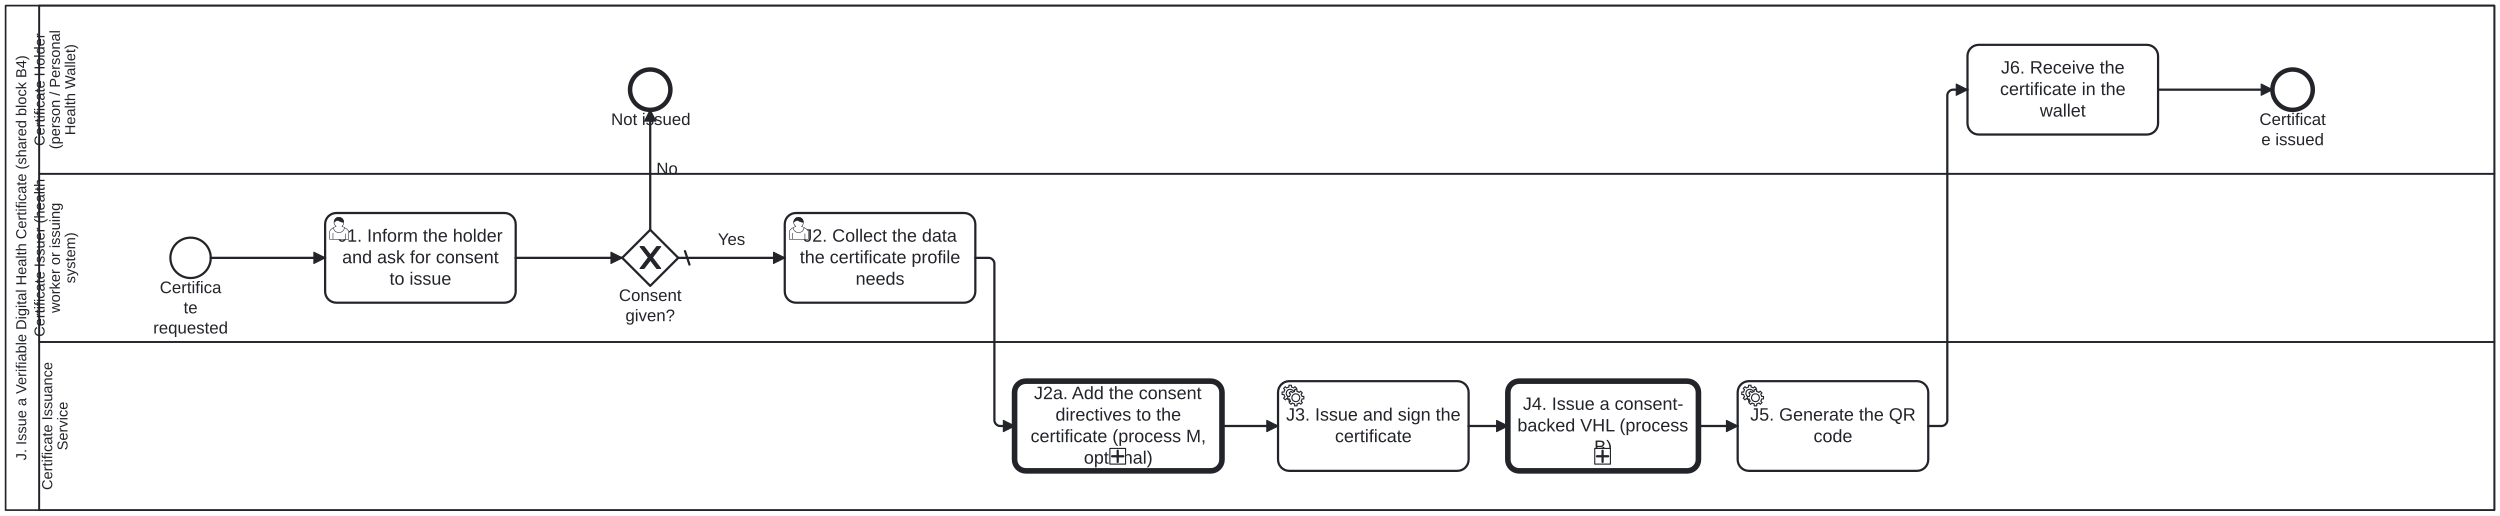
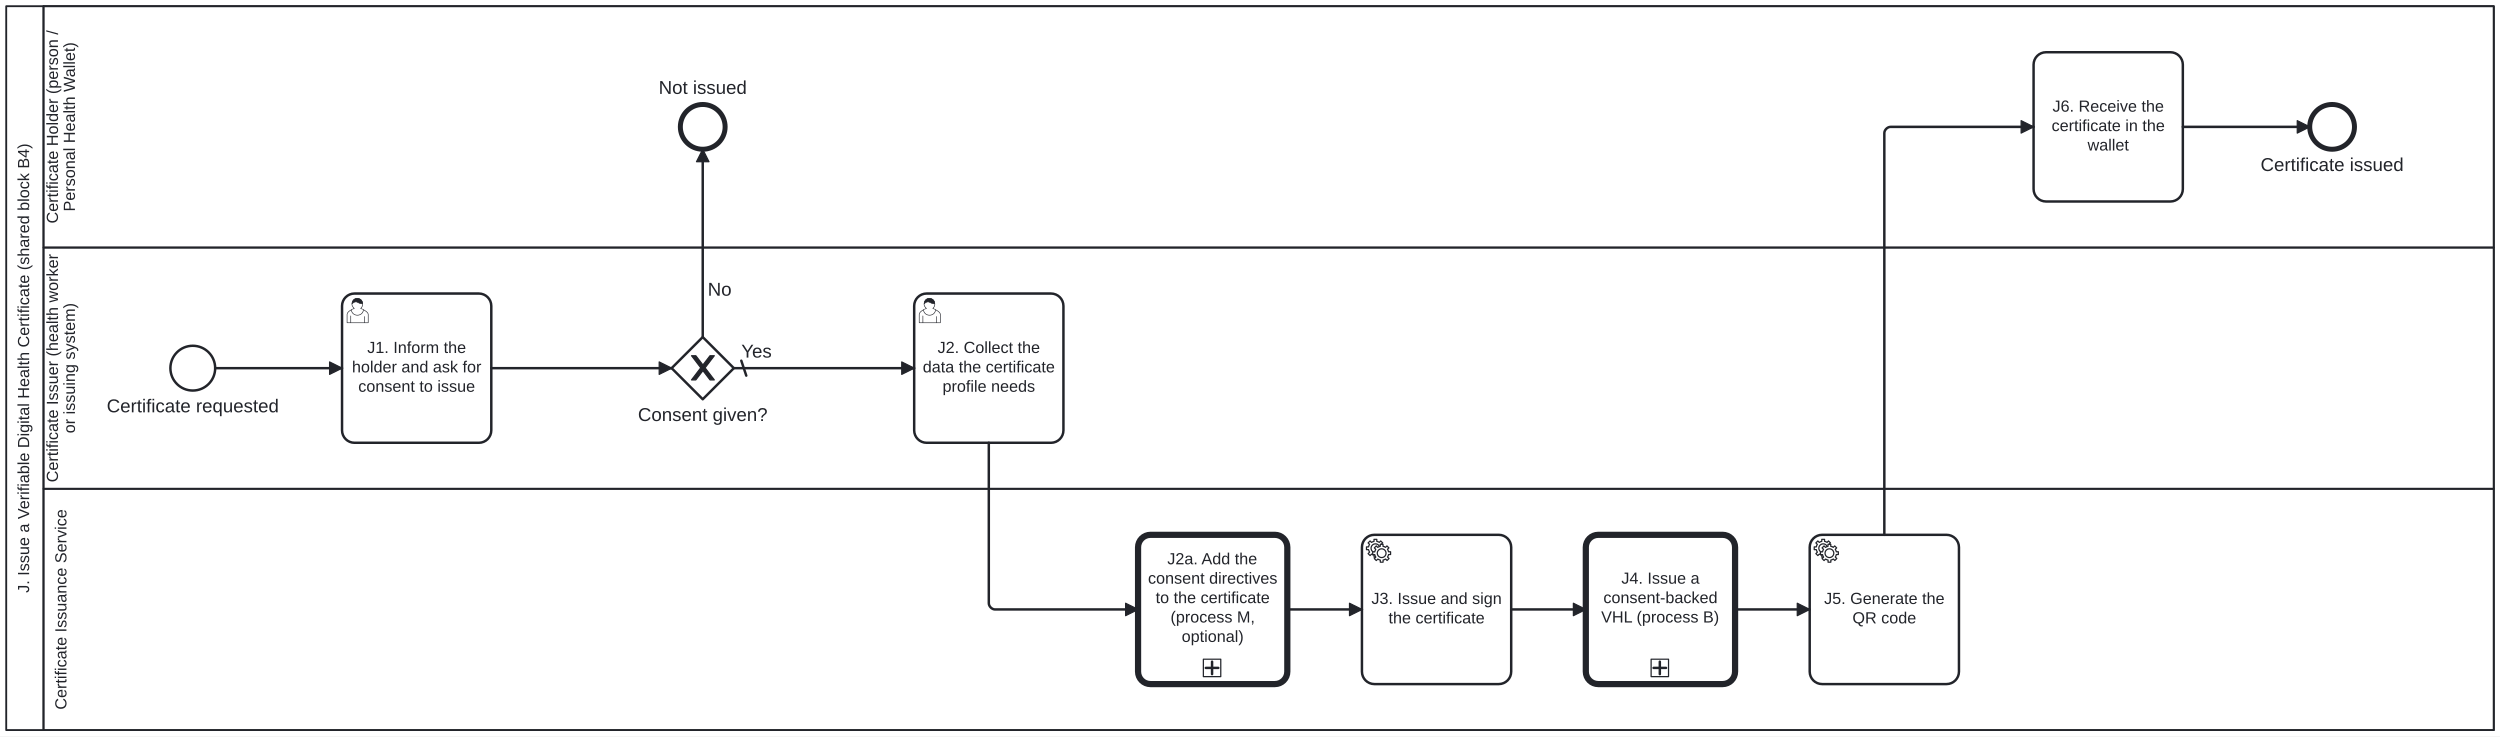
- <svg xmlns="http://www.w3.org/2000/svg" width="100%" style="max-width:100%;height:auto" viewBox="115 55 2230 460" version="1.1">
-   <rect x="115" y="55" width="2230" height="460" fill="#ffffff" />
+ <svg xmlns="http://www.w3.org/2000/svg" width="100%" style="max-width:100%;height:auto" viewBox="115 55 2010 592" version="1.1">
+   <rect x="115" y="55" width="2010" height="592" fill="#ffffff" />
  <g class="djs-group">
    <g class="djs-element djs-shape" data-element-id="PHW.J.Participant" style="display: block;" transform="matrix(1 0 0 1 120 60)">
      <g class="djs-visual">
-         <rect x="0" y="0" width="2220" height="450" rx="0" ry="0" style="stroke-linecap: round; stroke-linejoin: round; stroke: rgb(34, 36, 42); stroke-width: 1.5px; fill: white; fill-opacity: 0.95;" />
-         <path style="fill: none; stroke-linecap: round; stroke-linejoin: round; stroke: rgb(34, 36, 42); stroke-width: 1.5px;" d="M30,0L30,450" />
-         <text lineHeight="1.05" class="djs-label" transform="matrix(-1.83697e-16 -1 1 -1.83697e-16 0 450)" style="font-family: Arial, sans-serif; font-size: 13px; font-weight: normal; fill: rgb(34, 36, 42);">
-           <tspan x="44.362" y="18.413">J. Issue a Verifiable Digital Health Certificate (shared block B4)</tspan>
+         <rect x="0" y="0" width="2000" height="582" rx="0" ry="0" style="stroke-linecap: round; stroke-linejoin: round; stroke: rgb(34, 36, 42); stroke-width: 1.5px; fill: white; fill-opacity: 0.95;" />
+         <path style="fill: none; stroke-linecap: round; stroke-linejoin: round; stroke: rgb(34, 36, 42); stroke-width: 1.5px;" d="M30,0L30,582" />
+         <text lineHeight="1.05" class="djs-label" transform="matrix(-1.83697e-16 -1 1 -1.83697e-16 0 582)" style="font-family: Arial, sans-serif; font-size: 13px; font-weight: normal; fill: rgb(34, 36, 42);">
+           <tspan x="110.362" y="18.413">J. Issue a Verifiable Digital Health Certificate (shared block B4)</tspan>
        </text>
      </g>
-       <rect class="djs-hit djs-hit-all" x="0" y="0" width="2220" height="450" style="fill: none; stroke-opacity: 0; stroke: white; stroke-width: 15px;" />
+       <rect class="djs-hit djs-hit-all" x="0" y="0" width="2000" height="582" style="fill: none; stroke-opacity: 0; stroke: white; stroke-width: 15px;" />
    </g>
    <g class="djs-children">
      <g class="djs-group">
-         <g class="djs-element djs-shape" data-element-id="PHW.Lane.IssuanceService" style="display: block;" transform="matrix(1 0 0 1 150 360)">
-           <g class="djs-visual">
-             <rect x="0" y="0" width="2190" height="150" rx="0" ry="0" style="stroke-linecap: round; stroke-linejoin: round; stroke: rgb(34, 36, 42); stroke-width: 1.5px; fill: white; fill-opacity: 0.25;" />
-             <text lineHeight="1.05" class="djs-label" transform="matrix(-1.83697e-16 -1 1 -1.83697e-16 0 150)" style="font-family: Arial, sans-serif; font-size: 13px; font-weight: normal; fill: rgb(34, 36, 42);">
-               <tspan x="17.919" y="11.588">Certificate Issuance </tspan>
-               <tspan x="53.326" y="25.238">Service</tspan>
-             </text>
-           </g>
-           <rect class="djs-hit djs-hit-all" x="0" y="0" width="2190" height="150" style="fill: none; stroke-opacity: 0; stroke: white; stroke-width: 15px;" />
-         </g>
-       </g>
-       <g class="djs-group">
-         <g class="djs-element djs-shape" data-element-id="PHW.Lane.Issuer" style="display: block;" transform="matrix(1 0 0 1 150 210)">
-           <g class="djs-visual">
-             <rect x="0" y="0" width="2190" height="150" rx="0" ry="0" style="stroke-linecap: round; stroke-linejoin: round; stroke: rgb(34, 36, 42); stroke-width: 1.5px; fill: white; fill-opacity: 0.25;" />
-             <text lineHeight="1.05" class="djs-label" transform="matrix(-1.83697e-16 -1 1 -1.83697e-16 0 150)" style="font-family: Arial, sans-serif; font-size: 13px; font-weight: normal; fill: rgb(34, 36, 42);">
-               <tspan x="4.554" y="4.762">Certificate Issuer (health</tspan>
-               <tspan x="25.872" y="18.413">worker or issuing </tspan>
-               <tspan x="52.25" y="32.062">system)</tspan>
-             </text>
-           </g>
-           <rect class="djs-hit djs-hit-all" x="0" y="0" width="2190" height="150" style="fill: none; stroke-opacity: 0; stroke: white; stroke-width: 15px;" />
+         <g class="djs-element djs-shape" data-element-id="PHW.Lane.IssuanceService" style="display: block;" transform="matrix(1 0 0 1 150 448)">
+           <g class="djs-visual">
+             <rect x="0" y="0" width="1970" height="194" rx="0" ry="0" style="stroke-linecap: round; stroke-linejoin: round; stroke: rgb(34, 36, 42); stroke-width: 1.5px; fill: white; fill-opacity: 0.25;" />
+             <text lineHeight="1.05" class="djs-label" transform="matrix(-1.83697e-16 -1 1 -1.83697e-16 0 194)" style="font-family: Arial, sans-serif; font-size: 13px; font-weight: normal; fill: rgb(34, 36, 42);">
+               <tspan x="16.439" y="18.413">Certificate Issuance Service</tspan>
+             </text>
+           </g>
+           <rect class="djs-hit djs-hit-all" x="0" y="0" width="1970" height="194" style="fill: none; stroke-opacity: 0; stroke: white; stroke-width: 15px;" />
+         </g>
+       </g>
+       <g class="djs-group">
+         <g class="djs-element djs-shape" data-element-id="PHW.Lane.Issuer" style="display: block;" transform="matrix(1 0 0 1 150 254)">
+           <g class="djs-visual">
+             <rect x="0" y="0" width="1970" height="194" rx="0" ry="0" style="stroke-linecap: round; stroke-linejoin: round; stroke: rgb(34, 36, 42); stroke-width: 1.5px; fill: white; fill-opacity: 0.25;" />
+             <text lineHeight="1.05" class="djs-label" transform="matrix(-1.83697e-16 -1 1 -1.83697e-16 0 194)" style="font-family: Arial, sans-serif; font-size: 13px; font-weight: normal; fill: rgb(34, 36, 42);">
+               <tspan x="5.245" y="11.588">Certificate Issuer (health worker</tspan>
+               <tspan x="44.625" y="25.238">or issuing system)</tspan>
+             </text>
+           </g>
+           <rect class="djs-hit djs-hit-all" x="0" y="0" width="1970" height="194" style="fill: none; stroke-opacity: 0; stroke: white; stroke-width: 15px;" />
        </g>
      </g>
      <g class="djs-group">
        <g class="djs-element djs-shape" data-element-id="PHW.Lane.Holder" style="display: block;" transform="matrix(1 0 0 1 150 60)">
          <g class="djs-visual">
-             <rect x="0" y="0" width="2190" height="150" rx="0" ry="0" style="stroke-linecap: round; stroke-linejoin: round; stroke: rgb(34, 36, 42); stroke-width: 1.5px; fill: white; fill-opacity: 0.25;" />
-             <text lineHeight="1.05" class="djs-label" transform="matrix(-1.83697e-16 -1 1 -1.83697e-16 0 150)" style="font-family: Arial, sans-serif; font-size: 13px; font-weight: normal; fill: rgb(34, 36, 42);">
-               <tspan x="24.787" y="4.762">Certificate Holder </tspan>
-               <tspan x="21.889" y="18.413">(person / Personal </tspan>
-               <tspan x="34.423" y="32.062">Health Wallet)</tspan>
-             </text>
-           </g>
-           <rect class="djs-hit djs-hit-all" x="0" y="0" width="2190" height="150" style="fill: none; stroke-opacity: 0; stroke: white; stroke-width: 15px;" />
-         </g>
-       </g>
-       <g class="djs-group">
-         <g class="djs-element djs-shape" data-element-id="PHW.J.Start" style="display: block;" transform="matrix(1 0 0 1 267 267)">
+             <rect x="0" y="0" width="1970" height="194" rx="0" ry="0" style="stroke-linecap: round; stroke-linejoin: round; stroke: rgb(34, 36, 42); stroke-width: 1.5px; fill: white; fill-opacity: 0.25;" />
+             <text lineHeight="1.05" class="djs-label" transform="matrix(-1.83697e-16 -1 1 -1.83697e-16 0 194)" style="font-family: Arial, sans-serif; font-size: 13px; font-weight: normal; fill: rgb(34, 36, 42);">
+               <tspan x="19.33" y="11.588">Certificate Holder (person /</tspan>
+               <tspan x="28.963" y="25.238">Personal Health Wallet)</tspan>
+             </text>
+           </g>
+           <rect class="djs-hit djs-hit-all" x="0" y="0" width="1970" height="194" style="fill: none; stroke-opacity: 0; stroke: white; stroke-width: 15px;" />
+         </g>
+       </g>
+       <g class="djs-group">
+         <g class="djs-element djs-shape" data-element-id="PHW.J.Start" style="display: block;" transform="matrix(1 0 0 1 252 333)">
          <g class="djs-visual">
            <circle cx="18" cy="18" r="18" style="stroke-linecap: round; stroke-linejoin: round; stroke: rgb(34, 36, 42); stroke-width: 2px; fill: white; fill-opacity: 0.95;" />
          </g>
          <rect class="djs-hit djs-hit-all" x="0" y="0" width="36" height="36" style="fill: none; stroke-opacity: 0; stroke: white; stroke-width: 15px;" />
        </g>
      </g>
      <g class="djs-group">
-         <g class="djs-element djs-shape" data-element-id="PHW.J.Start_label" style="display: block;" transform="matrix(1 0 0 1 251 303)">
-           <g class="djs-visual">
-             <text lineHeight="1.2" class="djs-label" style="font-family: Arial, sans-serif; font-size: 15px; font-weight: normal; fill: rgb(34, 36, 42);">
-               <tspan x="6.494" y="13.5">Certifica</tspan>
-               <tspan x="27.745" y="31.5">te </tspan>
-               <tspan x="0.642" y="49.5">requested</tspan>
-             </text>
-           </g>
-           <rect class="djs-hit djs-hit-all" x="0" y="0" width="68" height="36" style="fill: none; stroke-opacity: 0; stroke: white; stroke-width: 15px;" />
-         </g>
-       </g>
-       <g class="djs-group">
-         <g class="djs-element djs-shape" data-element-id="PHW.J.1" style="display: block;" transform="matrix(1 0 0 1 405 245)">
-           <g class="djs-visual">
-             <rect x="0" y="0" width="170" height="80" rx="10" ry="10" style="stroke-linecap: round; stroke-linejoin: round; stroke: rgb(34, 36, 42); stroke-width: 2px; fill: white; fill-opacity: 0.95;" />
-             <text lineHeight="1.2" class="djs-label" style="font-family: Arial, sans-serif; font-size: 16px; font-weight: normal; fill: rgb(34, 36, 42);">
-               <tspan x="11.629" y="25.6">J1. Inform the holder </tspan>
-               <tspan x="15.18" y="44.8">and ask for consent </tspan>
-               <tspan x="57.43" y="64">to issue</tspan>
+         <g class="djs-element djs-shape" data-element-id="PHW.J.Start_label" style="display: block;" transform="matrix(1 0 0 1 180.7969 373)">
+           <g class="djs-visual">
+             <text lineHeight="1.2" class="djs-label" style="font-family: Arial, sans-serif; font-size: 15px; font-weight: normal; fill: rgb(34, 36, 42);">
+               <tspan x="20" y="13.5">Certificate requested</tspan>
+             </text>
+           </g>
+           <rect class="djs-hit djs-hit-all" x="0" y="0" width="178.406" height="18" style="fill: none; stroke-opacity: 0; stroke: white; stroke-width: 15px;" />
+         </g>
+       </g>
+       <g class="djs-group">
+         <g class="djs-element djs-shape" data-element-id="PHW.J.1" style="display: block;" transform="matrix(1 0 0 1 390 291)">
+           <g class="djs-visual">
+             <rect x="0" y="0" width="120" height="120" rx="10" ry="10" style="stroke-linecap: round; stroke-linejoin: round; stroke: rgb(34, 36, 42); stroke-width: 2px; fill: white; fill-opacity: 0.95;" />
+             <text lineHeight="1.2" class="djs-label" transform="translate(0 36.1)" style="font-family: Arial, sans-serif; font-size: 13px; font-weight: normal; fill: rgb(34, 36, 42);">
+               <tspan x="20.26" y="11.7">J1. Inform the</tspan>
+               <tspan x="7.968" y="27.3">holder and ask for</tspan>
+               <tspan x="13.027" y="42.9">consent to issue</tspan>
            </text>
            <path d="m 15,12 c 0.909,-0.845 1.594,-2.049 1.594,-3.385 0,-2.554 -1.805,-4.622 -4.357,-4.622 -2.552,0 -4.288,2.068 -4.288,4.622 0,1.348 0.974,2.562 1.896,3.405 -0.529,0.187 -5.669,2.097 -5.794,4.756 v 6.718 h 17 v -6.718 c 0,-2.298 -5.528,-4.595 -6.051,-4.776 zm -8,6 l 0,5.5 m 11,0 l 0,-5" style="fill: white; stroke-linecap: round; stroke-linejoin: round; stroke: rgb(34, 36, 42); stroke-width: 0.5px;" />
            <path d="m 15,12 m 2.162,1.009 c 0,2.447 -2.158,4.431 -4.821,4.431 -2.665,0 -4.822,-1.981 -4.822,-4.431 " style="fill: white; stroke-linecap: round; stroke-linejoin: round; stroke: rgb(34, 36, 42); stroke-width: 0.5px;" />
            <path d="m 15,12 m -6.9,-3.80 c 0,0 2.251,-2.358 4.274,-1.177 2.024,1.181 4.221,1.537 4.124,0.965 -0.098,-0.57 -0.117,-3.791 -4.191,-4.136 -3.575,0.001 -4.208,3.367 -4.207,4.348 z" style="fill: rgb(34, 36, 42); stroke-linecap: round; stroke-linejoin: round; stroke: rgb(34, 36, 42); stroke-width: 0.5px;" />
          </g>
-           <rect class="djs-hit djs-hit-all" x="0" y="0" width="170" height="80" style="fill: none; stroke-opacity: 0; stroke: white; stroke-width: 15px;" />
-         </g>
-       </g>
-       <g class="djs-group">
-         <g class="djs-element djs-shape" data-element-id="PHW.J.Gateway1" style="display: block;" transform="matrix(1 0 0 1 670 260)">
+           <rect class="djs-hit djs-hit-all" x="0" y="0" width="120" height="120" style="fill: none; stroke-opacity: 0; stroke: white; stroke-width: 15px;" />
+         </g>
+       </g>
+       <g class="djs-group">
+         <g class="djs-element djs-shape" data-element-id="PHW.J.Gateway1" style="display: block;" transform="matrix(1 0 0 1 655 326)">
          <g class="djs-visual">
            <polygon points="25,0 50,25 25,50 0,25" style="stroke-linecap: round; stroke-linejoin: round; stroke: rgb(34, 36, 42); stroke-width: 2px; fill: white; fill-opacity: 0.95;" />
            <path d="m 16,15 7.429,9.714 -7.429,9.714 3.429,0 5.714,-7.464 5.714,7.464 3.429,0 -7.429,-9.714 7.429,-9.714 -3.429,0 -5.714,7.464 -5.714,-7.464 -3.429,0 z" style="fill: rgb(34, 36, 42); stroke-linecap: round; stroke-linejoin: round; stroke: rgb(34, 36, 42); stroke-width: 1px;" />
          </g>
          <rect class="djs-hit djs-hit-all" x="0" y="0" width="50" height="50" style="fill: none; stroke-opacity: 0; stroke: white; stroke-width: 15px;" />
        </g>
      </g>
      <g class="djs-group">
-         <g class="djs-element djs-shape" data-element-id="PHW.J.Gateway1_label" style="display: block;" transform="matrix(1 0 0 1 667 310)">
-           <g class="djs-visual">
-             <text lineHeight="1.2" class="djs-label" style="font-family: Arial, sans-serif; font-size: 15px; font-weight: normal; fill: rgb(34, 36, 42);">
-               <tspan x="0.065" y="13.5">Consent</tspan>
-               <tspan x="5.899" y="31.5">given?</tspan>
-             </text>
-           </g>
-           <rect class="djs-hit djs-hit-all" x="0" y="0" width="56" height="36" style="fill: none; stroke-opacity: 0; stroke: white; stroke-width: 15px;" />
-         </g>
-       </g>
-       <g class="djs-group">
-         <g class="djs-element djs-shape" data-element-id="PHW.J.EndNo" style="display: block;" transform="matrix(1 0 0 1 677 117)">
+         <g class="djs-element djs-shape" data-element-id="PHW.J.Gateway1_label" style="display: block;" transform="matrix(1 0 0 1 607.875 380)">
+           <g class="djs-visual">
+             <text lineHeight="1.2" class="djs-label" style="font-family: Arial, sans-serif; font-size: 15px; font-weight: normal; fill: rgb(34, 36, 42);">
+               <tspan x="20.006" y="13.5">Consent given?</tspan>
+             </text>
+           </g>
+           <rect class="djs-hit djs-hit-all" x="0" y="0" width="144.25" height="18" style="fill: none; stroke-opacity: 0; stroke: white; stroke-width: 15px;" />
+         </g>
+       </g>
+       <g class="djs-group">
+         <g class="djs-element djs-shape" data-element-id="PHW.J.EndNo" style="display: block;" transform="matrix(1 0 0 1 662 139)">
          <g class="djs-visual">
            <circle cx="18" cy="18" r="18" style="stroke-linecap: round; stroke-linejoin: round; stroke: rgb(34, 36, 42); stroke-width: 4px; fill: white; fill-opacity: 0.95;" />
          </g>
          <rect class="djs-hit djs-hit-all" x="0" y="0" width="36" height="36" style="fill: none; stroke-opacity: 0; stroke: white; stroke-width: 15px;" />
        </g>
      </g>
      <g class="djs-group">
-         <g class="djs-element djs-shape" data-element-id="PHW.J.EndNo_label" style="display: block;" transform="matrix(1 0 0 1 660 153)">
-           <g class="djs-visual">
-             <text lineHeight="1.2" class="djs-label" style="font-family: Arial, sans-serif; font-size: 15px; font-weight: normal; fill: rgb(34, 36, 42);">
-               <tspan x="0.065" y="13.5">Not issued</tspan>
-             </text>
-           </g>
-           <rect class="djs-hit djs-hit-all" x="0" y="0" width="71" height="18" style="fill: none; stroke-opacity: 0; stroke: white; stroke-width: 15px;" />
-         </g>
-       </g>
-       <g class="djs-group">
-         <g class="djs-element djs-shape" data-element-id="PHW.J.2" style="display: block;" transform="matrix(1 0 0 1 815 245)">
-           <g class="djs-visual">
-             <rect x="0" y="0" width="170" height="80" rx="10" ry="10" style="stroke-linecap: round; stroke-linejoin: round; stroke: rgb(34, 36, 42); stroke-width: 2px; fill: white; fill-opacity: 0.95;" />
-             <text lineHeight="1.2" class="djs-label" style="font-family: Arial, sans-serif; font-size: 16px; font-weight: normal; fill: rgb(34, 36, 42);">
-               <tspan x="16.516" y="25.6">J2. Collect the data </tspan>
-               <tspan x="13.41" y="44.8">the certificate profile</tspan>
-               <tspan x="63.203" y="64">needs</tspan>
+         <g class="djs-element djs-shape" data-element-id="PHW.J.EndNo_label" style="display: block;" transform="matrix(1 0 0 1 624.5625 117)">
+           <g class="djs-visual">
+             <text lineHeight="1.2" class="djs-label" style="font-family: Arial, sans-serif; font-size: 15px; font-weight: normal; fill: rgb(34, 36, 42);">
+               <tspan x="20.003" y="13.5">Not issued</tspan>
+             </text>
+           </g>
+           <rect class="djs-hit djs-hit-all" x="0" y="0" width="110.875" height="18" style="fill: none; stroke-opacity: 0; stroke: white; stroke-width: 15px;" />
+         </g>
+       </g>
+       <g class="djs-group">
+         <g class="djs-element djs-shape" data-element-id="PHW.J.2" style="display: block;" transform="matrix(1 0 0 1 850 291)">
+           <g class="djs-visual">
+             <rect x="0" y="0" width="120" height="120" rx="10" ry="10" style="stroke-linecap: round; stroke-linejoin: round; stroke: rgb(34, 36, 42); stroke-width: 2px; fill: white; fill-opacity: 0.95;" />
+             <text lineHeight="1.2" class="djs-label" transform="translate(0 36.1)" style="font-family: Arial, sans-serif; font-size: 13px; font-weight: normal; fill: rgb(34, 36, 42);">
+               <tspan x="18.813" y="11.7">J2. Collect the</tspan>
+               <tspan x="6.886" y="27.3">data the certificate</tspan>
+               <tspan x="22.781" y="42.9">profile needs</tspan>
            </text>
            <path d="m 15,12 c 0.909,-0.845 1.594,-2.049 1.594,-3.385 0,-2.554 -1.805,-4.622 -4.357,-4.622 -2.552,0 -4.288,2.068 -4.288,4.622 0,1.348 0.974,2.562 1.896,3.405 -0.529,0.187 -5.669,2.097 -5.794,4.756 v 6.718 h 17 v -6.718 c 0,-2.298 -5.528,-4.595 -6.051,-4.776 zm -8,6 l 0,5.5 m 11,0 l 0,-5" style="fill: white; stroke-linecap: round; stroke-linejoin: round; stroke: rgb(34, 36, 42); stroke-width: 0.5px;" />
            <path d="m 15,12 m 2.162,1.009 c 0,2.447 -2.158,4.431 -4.821,4.431 -2.665,0 -4.822,-1.981 -4.822,-4.431 " style="fill: white; stroke-linecap: round; stroke-linejoin: round; stroke: rgb(34, 36, 42); stroke-width: 0.5px;" />
            <path d="m 15,12 m -6.9,-3.80 c 0,0 2.251,-2.358 4.274,-1.177 2.024,1.181 4.221,1.537 4.124,0.965 -0.098,-0.57 -0.117,-3.791 -4.191,-4.136 -3.575,0.001 -4.208,3.367 -4.207,4.348 z" style="fill: rgb(34, 36, 42); stroke-linecap: round; stroke-linejoin: round; stroke: rgb(34, 36, 42); stroke-width: 0.5px;" />
          </g>
-           <rect class="djs-hit djs-hit-all" x="0" y="0" width="170" height="80" style="fill: none; stroke-opacity: 0; stroke: white; stroke-width: 15px;" />
-         </g>
-       </g>
-       <g class="djs-group">
-         <g class="djs-element djs-shape" data-element-id="PHW.J.3" style="display: block;" transform="matrix(1 0 0 1 1255 395)">
-           <g class="djs-visual">
-             <rect x="0" y="0" width="170" height="80" rx="10" ry="10" style="stroke-linecap: round; stroke-linejoin: round; stroke: rgb(34, 36, 42); stroke-width: 2px; fill: white; fill-opacity: 0.95;" />
-             <text lineHeight="1.2" class="djs-label" style="font-family: Arial, sans-serif; font-size: 16px; font-weight: normal; fill: rgb(34, 36, 42);">
-               <tspan x="7.172" y="35.2">J3. Issue and sign the </tspan>
-               <tspan x="50.766" y="54.4">certificate</tspan>
+           <rect class="djs-hit djs-hit-all" x="0" y="0" width="120" height="120" style="fill: none; stroke-opacity: 0; stroke: white; stroke-width: 15px;" />
+         </g>
+       </g>
+       <g class="djs-group">
+         <g class="djs-element djs-shape" data-element-id="PHW.J.3" style="display: block;" transform="matrix(1 0 0 1 1210 485)">
+           <g class="djs-visual">
+             <rect x="0" y="0" width="120" height="120" rx="10" ry="10" style="stroke-linecap: round; stroke-linejoin: round; stroke: rgb(34, 36, 42); stroke-width: 2px; fill: white; fill-opacity: 0.95;" />
+             <text lineHeight="1.2" class="djs-label" transform="translate(0 43.9)" style="font-family: Arial, sans-serif; font-size: 13px; font-weight: normal; fill: rgb(34, 36, 42);">
+               <tspan x="7.606" y="11.7">J3. Issue and sign</tspan>
+               <tspan x="21.343" y="27.3">the certificate</tspan>
            </text>
            <circle cx="5" cy="5" r="5" transform="translate(6, 6)" style="stroke-linecap: round; stroke-linejoin: round; stroke: none; stroke-width: 2px; fill: white;" />
            <path d="m 12,18 v -1.713 c 0.352,-0.07 0.704,-0.178 1.048,-0.321 0.344,-0.145 0.666,-0.321 0.966,-0.521 l 1.194,1.18 1.567,-1.577 -1.195,-1.18 c 0.403,-0.614 0.683,-1.299 0.825,-2.018 l 1.622,-0.01 v -2.22 l -1.637,0.01 c -0.073,-0.352 -0.178,-0.7 -0.324,-1.044 -0.145,-0.344 -0.321,-0.664 -0.523,-0.962 l 1.131,-1.136 -1.583,-1.563 -1.13,1.136 c -0.614,-0.401 -1.303,-0.681 -2.023,-0.822 l 0.009,-1.619 h -2.241 l 0.004,1.631 c -0.354,0.074 -0.705,0.18 -1.05,0.324 -0.344,0.144 -0.665,0.321 -0.964,0.52 l -1.17,-1.158 -1.567,1.579 1.168,1.157 c -0.403,0.613 -0.683,1.298 -0.825,2.017 l -1.659,0.003 v 2.222 l 1.672,-0.006 c 0.073,0.351 0.18,0.702 0.324,1.045 0.145,0.344 0.321,0.664 0.523,0.961 l -1.199,1.197 1.584,1.56 1.196,-1.193 c 0.614,0.403 1.303,0.682 2.023,0.823 l 7.19e-4,1.699 h 2.227 z m 0.221,-3.996 c -1.789,0.75 -3.858,-0.093 -4.61,-1.874 -0.752,-1.783 0.091,-3.846 1.88,-4.596 1.788,-0.749 3.857,0.093 4.609,1.874 0.752,1.782 -0.091,3.846 -1.88,4.596 z" style="fill: white; stroke-linecap: round; stroke-linejoin: round; stroke: rgb(34, 36, 42); stroke-width: 1px;" />
            <circle cx="5" cy="5" r="5" transform="translate(11, 10)" style="stroke-linecap: round; stroke-linejoin: round; stroke: none; stroke-width: 2px; fill: white;" />
            <path d="m 17,22 v -1.713 c 0.352,-0.07 0.704,-0.178 1.048,-0.321 0.344,-0.145 0.666,-0.321 0.966,-0.521 l 1.194,1.18 1.567,-1.577 -1.195,-1.18 c 0.403,-0.614 0.683,-1.299 0.825,-2.018 l 1.622,-0.01 v -2.22 l -1.637,0.01 c -0.073,-0.352 -0.178,-0.7 -0.324,-1.044 -0.145,-0.344 -0.321,-0.664 -0.523,-0.962 l 1.131,-1.136 -1.583,-1.563 -1.13,1.136 c -0.614,-0.401 -1.303,-0.681 -2.023,-0.822 l 0.009,-1.619 h -2.241 l 0.004,1.631 c -0.354,0.074 -0.705,0.18 -1.05,0.324 -0.344,0.144 -0.665,0.321 -0.964,0.52 l -1.17,-1.158 -1.567,1.579 1.168,1.157 c -0.403,0.613 -0.683,1.298 -0.825,2.017 l -1.659,0.003 v 2.222 l 1.672,-0.006 c 0.073,0.351 0.18,0.702 0.324,1.045 0.145,0.344 0.321,0.664 0.523,0.961 l -1.199,1.197 1.584,1.56 1.196,-1.193 c 0.614,0.403 1.303,0.682 2.023,0.823 l 7.19e-4,1.699 h 2.227 z m 0.221,-3.996 c -1.789,0.75 -3.858,-0.093 -4.61,-1.874 -0.752,-1.783 0.091,-3.846 1.88,-4.596 1.788,-0.749 3.857,0.093 4.609,1.874 0.752,1.782 -0.091,3.846 -1.88,4.596 z" style="fill: white; stroke-linecap: round; stroke-linejoin: round; stroke: rgb(34, 36, 42); stroke-width: 1px;" />
          </g>
-           <rect class="djs-hit djs-hit-all" x="0" y="0" width="170" height="80" style="fill: none; stroke-opacity: 0; stroke: white; stroke-width: 15px;" />
-         </g>
-       </g>
-       <g class="djs-group">
-         <a class="fa-subprocess-link" href="PHW.B.svg" target="_top">
-           <g class="djs-element djs-shape" data-element-id="PHW.J.4" style="display: block;" transform="matrix(1 0 0 1 1460 395)">
+           <rect class="djs-hit djs-hit-all" x="0" y="0" width="120" height="120" style="fill: none; stroke-opacity: 0; stroke: white; stroke-width: 15px;" />
+         </g>
+       </g>
+       <g class="djs-group">
+         <a class="fa-subprocess-link" href="business-processes.html#PHW.B" target="_top">
+           <g class="djs-element djs-shape" data-element-id="PHW.J.4" style="display: block;" transform="matrix(1 0 0 1 1390 485)">
            <g class="djs-visual">
-               <rect x="0" y="0" width="170" height="80" rx="10" ry="10" style="stroke-linecap: round; stroke-linejoin: round; stroke: rgb(34, 36, 42); stroke-width: 5px; fill: white; fill-opacity: 0.95;" />
-               <text lineHeight="1.2" class="djs-label" style="font-family: Arial, sans-serif; font-size: 16px; font-weight: normal; fill: rgb(34, 36, 42);">
-                 <tspan x="13.406" y="25.6">J4. Issue a consent-</tspan>
-                 <tspan x="8.52" y="44.8">backed VHL (process</tspan>
-                 <tspan x="77" y="64">B)</tspan>
+               <rect x="0" y="0" width="120" height="120" rx="10" ry="10" style="stroke-linecap: round; stroke-linejoin: round; stroke: rgb(34, 36, 42); stroke-width: 5px; fill: white; fill-opacity: 0.95;" />
+               <text lineHeight="1.2" class="djs-label" transform="translate(0 27.6)" style="font-family: Arial, sans-serif; font-size: 13px; font-weight: normal; fill: rgb(34, 36, 42);">
+                 <tspan x="28.566" y="11.7">J4. Issue a</tspan>
+                 <tspan x="14.11" y="27.3">consent-backed</tspan>
+                 <tspan x="12.32" y="42.9">VHL (process B)</tspan>
              </text>
-               <rect x="0" y="0" width="14" height="14" rx="0" ry="0" style="stroke-linecap: round; stroke-linejoin: round; stroke: rgb(34, 36, 42); stroke-width: 1px; fill: white;" transform="matrix(1 0 0 1 77.5 60)" />
-               <path data-marker="sub-process" d="m77.5,60 m 7,2 l 0,10 m -5,-5 l 10,0" style="fill: white; stroke-linecap: round; stroke-linejoin: round; stroke: rgb(34, 36, 42); stroke-width: 2px;" />
+               <rect x="0" y="0" width="14" height="14" rx="0" ry="0" style="stroke-linecap: round; stroke-linejoin: round; stroke: rgb(34, 36, 42); stroke-width: 1px; fill: white;" transform="matrix(1 0 0 1 52.5 100)" />
+               <path data-marker="sub-process" d="m52.5,100 m 7,2 l 0,10 m -5,-5 l 10,0" style="fill: white; stroke-linecap: round; stroke-linejoin: round; stroke: rgb(34, 36, 42); stroke-width: 2px;" />
            </g>
-             <rect class="djs-hit djs-hit-all" x="0" y="0" width="170" height="80" style="fill: none; stroke-opacity: 0; stroke: white; stroke-width: 15px;" />
+             <rect class="djs-hit djs-hit-all" x="0" y="0" width="120" height="120" style="fill: none; stroke-opacity: 0; stroke: white; stroke-width: 15px;" />
          </g>
        </a>
      </g>
      <g class="djs-group">
-         <g class="djs-element djs-shape" data-element-id="PHW.J.5" style="display: block;" transform="matrix(1 0 0 1 1665 395)">
-           <g class="djs-visual">
-             <rect x="0" y="0" width="170" height="80" rx="10" ry="10" style="stroke-linecap: round; stroke-linejoin: round; stroke: rgb(34, 36, 42); stroke-width: 2px; fill: white; fill-opacity: 0.95;" />
-             <text lineHeight="1.2" class="djs-label" style="font-family: Arial, sans-serif; font-size: 16px; font-weight: normal; fill: rgb(34, 36, 42);">
-               <tspan x="11.184" y="35.2">J5. Generate the QR </tspan>
-               <tspan x="67.652" y="54.4">code</tspan>
+         <g class="djs-element djs-shape" data-element-id="PHW.J.5" style="display: block;" transform="matrix(1 0 0 1 1570 485)">
+           <g class="djs-visual">
+             <rect x="0" y="0" width="120" height="120" rx="10" ry="10" style="stroke-linecap: round; stroke-linejoin: round; stroke: rgb(34, 36, 42); stroke-width: 2px; fill: white; fill-opacity: 0.95;" />
+             <text lineHeight="1.2" class="djs-label" transform="translate(0 43.9)" style="font-family: Arial, sans-serif; font-size: 13px; font-weight: normal; fill: rgb(34, 36, 42);">
+               <tspan x="11.58" y="11.7">J5. Generate the</tspan>
+               <tspan x="34.349" y="27.3">QR code</tspan>
            </text>
            <circle cx="5" cy="5" r="5" transform="translate(6, 6)" style="stroke-linecap: round; stroke-linejoin: round; stroke: none; stroke-width: 2px; fill: white;" />
            <path d="m 12,18 v -1.713 c 0.352,-0.07 0.704,-0.178 1.048,-0.321 0.344,-0.145 0.666,-0.321 0.966,-0.521 l 1.194,1.18 1.567,-1.577 -1.195,-1.18 c 0.403,-0.614 0.683,-1.299 0.825,-2.018 l 1.622,-0.01 v -2.22 l -1.637,0.01 c -0.073,-0.352 -0.178,-0.7 -0.324,-1.044 -0.145,-0.344 -0.321,-0.664 -0.523,-0.962 l 1.131,-1.136 -1.583,-1.563 -1.13,1.136 c -0.614,-0.401 -1.303,-0.681 -2.023,-0.822 l 0.009,-1.619 h -2.241 l 0.004,1.631 c -0.354,0.074 -0.705,0.18 -1.05,0.324 -0.344,0.144 -0.665,0.321 -0.964,0.52 l -1.17,-1.158 -1.567,1.579 1.168,1.157 c -0.403,0.613 -0.683,1.298 -0.825,2.017 l -1.659,0.003 v 2.222 l 1.672,-0.006 c 0.073,0.351 0.18,0.702 0.324,1.045 0.145,0.344 0.321,0.664 0.523,0.961 l -1.199,1.197 1.584,1.56 1.196,-1.193 c 0.614,0.403 1.303,0.682 2.023,0.823 l 7.19e-4,1.699 h 2.227 z m 0.221,-3.996 c -1.789,0.75 -3.858,-0.093 -4.61,-1.874 -0.752,-1.783 0.091,-3.846 1.88,-4.596 1.788,-0.749 3.857,0.093 4.609,1.874 0.752,1.782 -0.091,3.846 -1.88,4.596 z" style="fill: white; stroke-linecap: round; stroke-linejoin: round; stroke: rgb(34, 36, 42); stroke-width: 1px;" />
            <circle cx="5" cy="5" r="5" transform="translate(11, 10)" style="stroke-linecap: round; stroke-linejoin: round; stroke: none; stroke-width: 2px; fill: white;" />
            <path d="m 17,22 v -1.713 c 0.352,-0.07 0.704,-0.178 1.048,-0.321 0.344,-0.145 0.666,-0.321 0.966,-0.521 l 1.194,1.18 1.567,-1.577 -1.195,-1.18 c 0.403,-0.614 0.683,-1.299 0.825,-2.018 l 1.622,-0.01 v -2.22 l -1.637,0.01 c -0.073,-0.352 -0.178,-0.7 -0.324,-1.044 -0.145,-0.344 -0.321,-0.664 -0.523,-0.962 l 1.131,-1.136 -1.583,-1.563 -1.13,1.136 c -0.614,-0.401 -1.303,-0.681 -2.023,-0.822 l 0.009,-1.619 h -2.241 l 0.004,1.631 c -0.354,0.074 -0.705,0.18 -1.05,0.324 -0.344,0.144 -0.665,0.321 -0.964,0.52 l -1.17,-1.158 -1.567,1.579 1.168,1.157 c -0.403,0.613 -0.683,1.298 -0.825,2.017 l -1.659,0.003 v 2.222 l 1.672,-0.006 c 0.073,0.351 0.18,0.702 0.324,1.045 0.145,0.344 0.321,0.664 0.523,0.961 l -1.199,1.197 1.584,1.56 1.196,-1.193 c 0.614,0.403 1.303,0.682 2.023,0.823 l 7.19e-4,1.699 h 2.227 z m 0.221,-3.996 c -1.789,0.75 -3.858,-0.093 -4.61,-1.874 -0.752,-1.783 0.091,-3.846 1.88,-4.596 1.788,-0.749 3.857,0.093 4.609,1.874 0.752,1.782 -0.091,3.846 -1.88,4.596 z" style="fill: white; stroke-linecap: round; stroke-linejoin: round; stroke: rgb(34, 36, 42); stroke-width: 1px;" />
          </g>
-           <rect class="djs-hit djs-hit-all" x="0" y="0" width="170" height="80" style="fill: none; stroke-opacity: 0; stroke: white; stroke-width: 15px;" />
-         </g>
-       </g>
-       <g class="djs-group">
-         <g class="djs-element djs-shape" data-element-id="PHW.J.6" style="display: block;" transform="matrix(1 0 0 1 1870 95)">
-           <g class="djs-visual">
-             <rect x="0" y="0" width="170" height="80" rx="10" ry="10" style="stroke-linecap: round; stroke-linejoin: round; stroke: rgb(34, 36, 42); stroke-width: 2px; fill: white; fill-opacity: 0.95;" />
-             <text lineHeight="1.2" class="djs-label" style="font-family: Arial, sans-serif; font-size: 16px; font-weight: normal; fill: rgb(34, 36, 42);">
-               <tspan x="29.859" y="25.6">J6. Receive the </tspan>
-               <tspan x="28.973" y="44.8">certificate in the </tspan>
-               <tspan x="64.547" y="64">wallet</tspan>
-             </text>
-           </g>
-           <rect class="djs-hit djs-hit-all" x="0" y="0" width="170" height="80" style="fill: none; stroke-opacity: 0; stroke: white; stroke-width: 15px;" />
-         </g>
-       </g>
-       <g class="djs-group">
-         <g class="djs-element djs-shape" data-element-id="PHW.J.End" style="display: block;" transform="matrix(1 0 0 1 2142 117)">
+           <rect class="djs-hit djs-hit-all" x="0" y="0" width="120" height="120" style="fill: none; stroke-opacity: 0; stroke: white; stroke-width: 15px;" />
+         </g>
+       </g>
+       <g class="djs-group">
+         <g class="djs-element djs-shape" data-element-id="PHW.J.6" style="display: block;" transform="matrix(1 0 0 1 1750 97)">
+           <g class="djs-visual">
+             <rect x="0" y="0" width="120" height="120" rx="10" ry="10" style="stroke-linecap: round; stroke-linejoin: round; stroke: rgb(34, 36, 42); stroke-width: 2px; fill: white; fill-opacity: 0.95;" />
+             <text lineHeight="1.2" class="djs-label" transform="translate(0 36.1)" style="font-family: Arial, sans-serif; font-size: 13px; font-weight: normal; fill: rgb(34, 36, 42);">
+               <tspan x="15.198" y="11.7">J6. Receive the</tspan>
+               <tspan x="14.478" y="27.3">certificate in the</tspan>
+               <tspan x="43.382" y="42.9">wallet</tspan>
+             </text>
+           </g>
+           <rect class="djs-hit djs-hit-all" x="0" y="0" width="120" height="120" style="fill: none; stroke-opacity: 0; stroke: white; stroke-width: 15px;" />
+         </g>
+       </g>
+       <g class="djs-group">
+         <g class="djs-element djs-shape" data-element-id="PHW.J.End" style="display: block;" transform="matrix(1 0 0 1 1972 139)">
          <g class="djs-visual">
            <circle cx="18" cy="18" r="18" style="stroke-linecap: round; stroke-linejoin: round; stroke: rgb(34, 36, 42); stroke-width: 4px; fill: white; fill-opacity: 0.95;" />
          </g>
          <rect class="djs-hit djs-hit-all" x="0" y="0" width="36" height="36" style="fill: none; stroke-opacity: 0; stroke: white; stroke-width: 15px;" />
        </g>
      </g>
      <g class="djs-group">
-         <g class="djs-element djs-shape" data-element-id="PHW.J.End_label" style="display: block;" transform="matrix(1 0 0 1 2126 153)">
-           <g class="djs-visual">
-             <text lineHeight="1.2" class="djs-label" style="font-family: Arial, sans-serif; font-size: 15px; font-weight: normal; fill: rgb(34, 36, 42);">
-               <tspan x="4.41" y="13.5">Certificat</tspan>
-               <tspan x="6.065" y="31.5">e issued</tspan>
-             </text>
-           </g>
-           <rect class="djs-hit djs-hit-all" x="0" y="0" width="68" height="36" style="fill: none; stroke-opacity: 0; stroke: white; stroke-width: 15px;" />
-         </g>
-       </g>
-       <g class="djs-group">
-         <a class="fa-subprocess-link" href="PHW.M.svg" target="_top">
-           <g class="djs-element djs-shape" data-element-id="PHW.J.2a" style="display: block;" transform="matrix(1 0 0 1 1020 395)">
+         <g class="djs-element djs-shape" data-element-id="PHW.J.End_label" style="display: block;" transform="matrix(1 0 0 1 1912.469 179)">
+           <g class="djs-visual">
+             <text lineHeight="1.2" class="djs-label" style="font-family: Arial, sans-serif; font-size: 15px; font-weight: normal; fill: rgb(34, 36, 42);">
+               <tspan x="20.007" y="13.5">Certificate issued</tspan>
+             </text>
+           </g>
+           <rect class="djs-hit djs-hit-all" x="0" y="0" width="155.062" height="18" style="fill: none; stroke-opacity: 0; stroke: white; stroke-width: 15px;" />
+         </g>
+       </g>
+       <g class="djs-group">
+         <a class="fa-subprocess-link" href="business-processes.html#PHW.M" target="_top">
+           <g class="djs-element djs-shape" data-element-id="PHW.J.2a" style="display: block;" transform="matrix(1 0 0 1 1030 485)">
            <g class="djs-visual">
-               <rect x="0" y="0" width="185" height="80" rx="10" ry="10" style="stroke-linecap: round; stroke-linejoin: round; stroke: rgb(34, 36, 42); stroke-width: 5px; fill: white; fill-opacity: 0.95;" />
-               <text lineHeight="1.2" class="djs-label" style="font-family: Arial, sans-serif; font-size: 16px; font-weight: normal; fill: rgb(34, 36, 42);">
-                 <tspan x="17.336" y="16">J2a. Add the consent </tspan>
-                 <tspan x="36.473" y="35.2">directives to the </tspan>
-                 <tspan x="14.258" y="54.4">certificate (process M, </tspan>
-                 <tspan x="61.812" y="73.6">optional)</tspan>
+               <rect x="0" y="0" width="120" height="120" rx="10" ry="10" style="stroke-linecap: round; stroke-linejoin: round; stroke: rgb(34, 36, 42); stroke-width: 5px; fill: white; fill-opacity: 0.95;" />
+               <text lineHeight="1.2" class="djs-label" transform="translate(0 12)" style="font-family: Arial, sans-serif; font-size: 13px; font-weight: normal; fill: rgb(34, 36, 42);">
+                 <tspan x="23.501" y="11.7">J2a. Add the</tspan>
+                 <tspan x="7.975" y="27.3">consent directives</tspan>
+                 <tspan x="14.116" y="42.9">to the certificate</tspan>
+                 <tspan x="26.05" y="58.5">(process M,</tspan>
+                 <tspan x="35.066" y="74.1">optional)</tspan>
              </text>
-               <rect x="0" y="0" width="14" height="14" rx="0" ry="0" style="stroke-linecap: round; stroke-linejoin: round; stroke: rgb(34, 36, 42); stroke-width: 1px; fill: white;" transform="matrix(1 0 0 1 85 60)" />
-               <path data-marker="sub-process" d="m85,60 m 7,2 l 0,10 m -5,-5 l 10,0" style="fill: white; stroke-linecap: round; stroke-linejoin: round; stroke: rgb(34, 36, 42); stroke-width: 2px;" />
+               <rect x="0" y="0" width="14" height="14" rx="0" ry="0" style="stroke-linecap: round; stroke-linejoin: round; stroke: rgb(34, 36, 42); stroke-width: 1px; fill: white;" transform="matrix(1 0 0 1 52.5 100)" />
+               <path data-marker="sub-process" d="m52.5,100 m 7,2 l 0,10 m -5,-5 l 10,0" style="fill: white; stroke-linecap: round; stroke-linejoin: round; stroke: rgb(34, 36, 42); stroke-width: 2px;" />
            </g>
-             <rect class="djs-hit djs-hit-all" x="0" y="0" width="185" height="80" style="fill: none; stroke-opacity: 0; stroke: white; stroke-width: 15px;" />
+             <rect class="djs-hit djs-hit-all" x="0" y="0" width="120" height="120" style="fill: none; stroke-opacity: 0; stroke: white; stroke-width: 15px;" />
          </g>
        </a>
      </g>
      <g class="djs-group">
        <g class="djs-element djs-connection" data-element-id="PHW.J.Flow1" style="display: block;">
          <g class="djs-visual">
            <defs>
              <marker id="bpmn-marker-1" viewBox="0 0 20 20" refX="11" refY="10" markerWidth="10" markerHeight="10" orient="auto">
                <path d="M 1 5 L 11 10 L 1 15 Z" style="stroke-linecap: round; stroke-linejoin: round; stroke: rgb(34, 36, 42); stroke-width: 1px; fill: rgb(34, 36, 42);" />
              </marker>
            </defs>
-             <path data-corner-radius="5" style="fill: none; stroke-linecap: round; stroke-linejoin: round; stroke: rgb(34, 36, 42); stroke-width: 2px; marker-end: url('#bpmn-marker-1');" d="M303,285L405,285" />
-           </g>
-           <path d="M303,285L405,285" class="djs-hit djs-hit-stroke" style="fill: none; stroke-opacity: 0; stroke: white; stroke-width: 15px;" />
+             <path data-corner-radius="5" style="fill: none; stroke-linecap: round; stroke-linejoin: round; stroke: rgb(34, 36, 42); stroke-width: 2px; marker-end: url('#bpmn-marker-1');" d="M288,351L390,351" />
+           </g>
+           <path d="M288,351L390,351" class="djs-hit djs-hit-stroke" style="fill: none; stroke-opacity: 0; stroke: white; stroke-width: 15px;" />
        </g>
      </g>
      <g class="djs-group">
        <g class="djs-element djs-connection" data-element-id="PHW.J.Flow2" style="display: block;">
          <g class="djs-visual">
            <defs>
              <marker id="bpmn-marker-2" viewBox="0 0 20 20" refX="11" refY="10" markerWidth="10" markerHeight="10" orient="auto">
                <path d="M 1 5 L 11 10 L 1 15 Z" style="stroke-linecap: round; stroke-linejoin: round; stroke: rgb(34, 36, 42); stroke-width: 1px; fill: rgb(34, 36, 42);" />
              </marker>
            </defs>
-             <path data-corner-radius="5" style="fill: none; stroke-linecap: round; stroke-linejoin: round; stroke: rgb(34, 36, 42); stroke-width: 2px; marker-end: url('#bpmn-marker-2');" d="M575,285L670,285" />
-           </g>
-           <path d="M575,285L670,285" class="djs-hit djs-hit-stroke" style="fill: none; stroke-opacity: 0; stroke: white; stroke-width: 15px;" />
+             <path data-corner-radius="5" style="fill: none; stroke-linecap: round; stroke-linejoin: round; stroke: rgb(34, 36, 42); stroke-width: 2px; marker-end: url('#bpmn-marker-2');" d="M510,351L655,351" />
+           </g>
+           <path d="M510,351L655,351" class="djs-hit djs-hit-stroke" style="fill: none; stroke-opacity: 0; stroke: white; stroke-width: 15px;" />
        </g>
      </g>
      <g class="djs-group">
        <g class="djs-element djs-connection" data-element-id="PHW.J.Flow3" style="display: block;">
          <g class="djs-visual">
            <defs>
              <marker id="bpmn-marker-3" viewBox="0 0 20 20" refX="11" refY="10" markerWidth="10" markerHeight="10" orient="auto">
                <path d="M 1 5 L 11 10 L 1 15 Z" style="stroke-linecap: round; stroke-linejoin: round; stroke: rgb(34, 36, 42); stroke-width: 1px; fill: rgb(34, 36, 42);" />
              </marker>
              <marker id="bpmn-marker-4" viewBox="0 0 20 20" refX="0" refY="10" markerWidth="10" markerHeight="10" orient="auto">
                <path d="M 6 4 L 10 16" style="stroke-linecap: round; stroke-linejoin: round; stroke: rgb(34, 36, 42); stroke-width: 2px; fill: none;" />
              </marker>
            </defs>
-             <path data-corner-radius="5" style="fill: none; stroke-linecap: round; stroke-linejoin: round; stroke: rgb(34, 36, 42); stroke-width: 2px; marker-end: url('#bpmn-marker-3'); marker-start: url('#bpmn-marker-4');" d="M720,285L815,285" />
-           </g>
-           <path d="M720,285L815,285" class="djs-hit djs-hit-stroke" style="fill: none; stroke-opacity: 0; stroke: white; stroke-width: 15px;" />
-         </g>
-       </g>
-       <g class="djs-group">
-         <g class="djs-element djs-shape" data-element-id="PHW.J.Flow3_label" style="display: block;" transform="matrix(1 0 0 1 755 260)">
-           <g class="djs-visual">
-             <text lineHeight="1.2" class="djs-label" style="font-family: Arial, sans-serif; font-size: 15px; font-weight: normal; fill: rgb(34, 36, 42);">
-               <tspan x="0.265" y="13.5">Yes</tspan>
-             </text>
-           </g>
-           <rect class="djs-hit djs-hit-all" x="0" y="0" width="25" height="18" style="fill: none; stroke-opacity: 0; stroke: white; stroke-width: 15px;" />
+             <path data-corner-radius="5" style="fill: none; stroke-linecap: round; stroke-linejoin: round; stroke: rgb(34, 36, 42); stroke-width: 2px; marker-end: url('#bpmn-marker-3'); marker-start: url('#bpmn-marker-4');" d="M705,351L850,351" />
+           </g>
+           <path d="M705,351L850,351" class="djs-hit djs-hit-stroke" style="fill: none; stroke-opacity: 0; stroke: white; stroke-width: 15px;" />
+         </g>
+       </g>
+       <g class="djs-group">
+         <g class="djs-element djs-shape" data-element-id="PHW.J.Flow3_label" style="display: block;" transform="matrix(1 0 0 1 691 329)">
+           <g class="djs-visual">
+             <text lineHeight="1.2" class="djs-label" style="font-family: Arial, sans-serif; font-size: 15px; font-weight: normal; fill: rgb(34, 36, 42);">
+               <tspan x="20.007" y="13.5">Yes</tspan>
+             </text>
+           </g>
+           <rect class="djs-hit djs-hit-all" x="0" y="0" width="64.484" height="18" style="fill: none; stroke-opacity: 0; stroke: white; stroke-width: 15px;" />
        </g>
      </g>
      <g class="djs-group">
        <g class="djs-element djs-connection" data-element-id="PHW.J.Flow4" style="display: block;">
          <g class="djs-visual">
            <defs>
              <marker id="bpmn-marker-5" viewBox="0 0 20 20" refX="11" refY="10" markerWidth="10" markerHeight="10" orient="auto">
                <path d="M 1 5 L 11 10 L 1 15 Z" style="stroke-linecap: round; stroke-linejoin: round; stroke: rgb(34, 36, 42); stroke-width: 1px; fill: rgb(34, 36, 42);" />
              </marker>
            </defs>
-             <path data-corner-radius="5" style="fill: none; stroke-linecap: round; stroke-linejoin: round; stroke: rgb(34, 36, 42); stroke-width: 2px; marker-end: url('#bpmn-marker-5');" d="M695,260L695,153" />
-           </g>
-           <path d="M695,260L695,153" class="djs-hit djs-hit-stroke" style="fill: none; stroke-opacity: 0; stroke: white; stroke-width: 15px;" />
-         </g>
-       </g>
-       <g class="djs-group">
-         <g class="djs-element djs-shape" data-element-id="PHW.J.Flow4_label" style="display: block;" transform="matrix(1 0 0 1 700 197)">
-           <g class="djs-visual">
-             <text lineHeight="1.2" class="djs-label" style="font-family: Arial, sans-serif; font-size: 15px; font-weight: normal; fill: rgb(34, 36, 42);">
-               <tspan x="0.413" y="13.5">No</tspan>
-             </text>
-           </g>
-           <rect class="djs-hit djs-hit-all" x="0" y="0" width="20" height="18" style="fill: none; stroke-opacity: 0; stroke: white; stroke-width: 15px;" />
+             <path data-corner-radius="5" style="fill: none; stroke-linecap: round; stroke-linejoin: round; stroke: rgb(34, 36, 42); stroke-width: 2px; marker-end: url('#bpmn-marker-5');" d="M680,326L680,175" />
+           </g>
+           <path d="M680,326L680,175" class="djs-hit djs-hit-stroke" style="fill: none; stroke-opacity: 0; stroke: white; stroke-width: 15px;" />
+         </g>
+       </g>
+       <g class="djs-group">
+         <g class="djs-element djs-shape" data-element-id="PHW.J.Flow4_label" style="display: block;" transform="matrix(1 0 0 1 664 279.25)">
+           <g class="djs-visual">
+             <text lineHeight="1.2" class="djs-label" style="font-family: Arial, sans-serif; font-size: 15px; font-weight: normal; fill: rgb(34, 36, 42);">
+               <tspan x="20.006" y="13.5">No</tspan>
+             </text>
+           </g>
+           <rect class="djs-hit djs-hit-all" x="0" y="0" width="59.188" height="18" style="fill: none; stroke-opacity: 0; stroke: white; stroke-width: 15px;" />
        </g>
      </g>
      <g class="djs-group">
        <g class="djs-element djs-connection" data-element-id="PHW.J.Flow5" style="display: block;">
          <g class="djs-visual">
            <defs>
              <marker id="bpmn-marker-6" viewBox="0 0 20 20" refX="11" refY="10" markerWidth="10" markerHeight="10" orient="auto">
                <path d="M 1 5 L 11 10 L 1 15 Z" style="stroke-linecap: round; stroke-linejoin: round; stroke: rgb(34, 36, 42); stroke-width: 1px; fill: rgb(34, 36, 42);" />
              </marker>
            </defs>
-             <path data-corner-radius="5" style="fill: none; stroke-linecap: round; stroke-linejoin: round; stroke: rgb(34, 36, 42); stroke-width: 2px; marker-end: url('#bpmn-marker-6');" d="M985,285L997,285C999.5,285,1002,287.5,1002,290L1002,430C1002,432.5,1004.5,435,1007,435L1020,435" />
-           </g>
-           <path d="M985,285L1002,285L1002,435L1020,435" class="djs-hit djs-hit-stroke" style="fill: none; stroke-opacity: 0; stroke: white; stroke-width: 15px;" />
+             <path data-corner-radius="5" style="fill: none; stroke-linecap: round; stroke-linejoin: round; stroke: rgb(34, 36, 42); stroke-width: 2px; marker-end: url('#bpmn-marker-6');" d="M910,411L910,540C910,542.5,912.5,545,915,545L1030,545" />
+           </g>
+           <path d="M910,411L910,545L1030,545" class="djs-hit djs-hit-stroke" style="fill: none; stroke-opacity: 0; stroke: white; stroke-width: 15px;" />
        </g>
      </g>
      <g class="djs-group">
        <g class="djs-element djs-connection" data-element-id="PHW.J.2a.FlowOut" style="display: block;">
          <g class="djs-visual">
            <defs>
              <marker id="bpmn-marker-7" viewBox="0 0 20 20" refX="11" refY="10" markerWidth="10" markerHeight="10" orient="auto">
                <path d="M 1 5 L 11 10 L 1 15 Z" style="stroke-linecap: round; stroke-linejoin: round; stroke: rgb(34, 36, 42); stroke-width: 1px; fill: rgb(34, 36, 42);" />
              </marker>
            </defs>
-             <path data-corner-radius="5" style="fill: none; stroke-linecap: round; stroke-linejoin: round; stroke: rgb(34, 36, 42); stroke-width: 2px; marker-end: url('#bpmn-marker-7');" d="M1205,435L1255,435" />
-           </g>
-           <path d="M1205,435L1255,435" class="djs-hit djs-hit-stroke" style="fill: none; stroke-opacity: 0; stroke: white; stroke-width: 15px;" />
+             <path data-corner-radius="5" style="fill: none; stroke-linecap: round; stroke-linejoin: round; stroke: rgb(34, 36, 42); stroke-width: 2px; marker-end: url('#bpmn-marker-7');" d="M1150,545L1210,545" />
+           </g>
+           <path d="M1150,545L1210,545" class="djs-hit djs-hit-stroke" style="fill: none; stroke-opacity: 0; stroke: white; stroke-width: 15px;" />
        </g>
      </g>
      <g class="djs-group">
        <g class="djs-element djs-connection" data-element-id="PHW.J.Flow6" style="display: block;">
          <g class="djs-visual">
            <defs>
              <marker id="bpmn-marker-8" viewBox="0 0 20 20" refX="11" refY="10" markerWidth="10" markerHeight="10" orient="auto">
                <path d="M 1 5 L 11 10 L 1 15 Z" style="stroke-linecap: round; stroke-linejoin: round; stroke: rgb(34, 36, 42); stroke-width: 1px; fill: rgb(34, 36, 42);" />
              </marker>
            </defs>
-             <path data-corner-radius="5" style="fill: none; stroke-linecap: round; stroke-linejoin: round; stroke: rgb(34, 36, 42); stroke-width: 2px; marker-end: url('#bpmn-marker-8');" d="M1425,435L1460,435" />
-           </g>
-           <path d="M1425,435L1460,435" class="djs-hit djs-hit-stroke" style="fill: none; stroke-opacity: 0; stroke: white; stroke-width: 15px;" />
+             <path data-corner-radius="5" style="fill: none; stroke-linecap: round; stroke-linejoin: round; stroke: rgb(34, 36, 42); stroke-width: 2px; marker-end: url('#bpmn-marker-8');" d="M1330,545L1390,545" />
+           </g>
+           <path d="M1330,545L1390,545" class="djs-hit djs-hit-stroke" style="fill: none; stroke-opacity: 0; stroke: white; stroke-width: 15px;" />
        </g>
      </g>
      <g class="djs-group">
        <g class="djs-element djs-connection" data-element-id="PHW.J.Flow7" style="display: block;">
          <g class="djs-visual">
            <defs>
              <marker id="bpmn-marker-9" viewBox="0 0 20 20" refX="11" refY="10" markerWidth="10" markerHeight="10" orient="auto">
                <path d="M 1 5 L 11 10 L 1 15 Z" style="stroke-linecap: round; stroke-linejoin: round; stroke: rgb(34, 36, 42); stroke-width: 1px; fill: rgb(34, 36, 42);" />
              </marker>
            </defs>
-             <path data-corner-radius="5" style="fill: none; stroke-linecap: round; stroke-linejoin: round; stroke: rgb(34, 36, 42); stroke-width: 2px; marker-end: url('#bpmn-marker-9');" d="M1630,435L1665,435" />
-           </g>
-           <path d="M1630,435L1665,435" class="djs-hit djs-hit-stroke" style="fill: none; stroke-opacity: 0; stroke: white; stroke-width: 15px;" />
+             <path data-corner-radius="5" style="fill: none; stroke-linecap: round; stroke-linejoin: round; stroke: rgb(34, 36, 42); stroke-width: 2px; marker-end: url('#bpmn-marker-9');" d="M1510,545L1570,545" />
+           </g>
+           <path d="M1510,545L1570,545" class="djs-hit djs-hit-stroke" style="fill: none; stroke-opacity: 0; stroke: white; stroke-width: 15px;" />
        </g>
      </g>
      <g class="djs-group">
        <g class="djs-element djs-connection" data-element-id="PHW.J.Flow8" style="display: block;">
          <g class="djs-visual">
            <defs>
              <marker id="bpmn-marker-10" viewBox="0 0 20 20" refX="11" refY="10" markerWidth="10" markerHeight="10" orient="auto">
                <path d="M 1 5 L 11 10 L 1 15 Z" style="stroke-linecap: round; stroke-linejoin: round; stroke: rgb(34, 36, 42); stroke-width: 1px; fill: rgb(34, 36, 42);" />
              </marker>
            </defs>
-             <path data-corner-radius="5" style="fill: none; stroke-linecap: round; stroke-linejoin: round; stroke: rgb(34, 36, 42); stroke-width: 2px; marker-end: url('#bpmn-marker-10');" d="M1835,435L1847,435C1849.5,435,1852,432.5,1852,430L1852,140C1852,137.5,1854.5,135,1857,135L1870,135" />
-           </g>
-           <path d="M1835,435L1852,435L1852,135L1870,135" class="djs-hit djs-hit-stroke" style="fill: none; stroke-opacity: 0; stroke: white; stroke-width: 15px;" />
+             <path data-corner-radius="5" style="fill: none; stroke-linecap: round; stroke-linejoin: round; stroke: rgb(34, 36, 42); stroke-width: 2px; marker-end: url('#bpmn-marker-10');" d="M1630,485L1630,162C1630,159.5,1632.5,157,1635,157L1750,157" />
+           </g>
+           <path d="M1630,485L1630,157L1750,157" class="djs-hit djs-hit-stroke" style="fill: none; stroke-opacity: 0; stroke: white; stroke-width: 15px;" />
        </g>
      </g>
      <g class="djs-group">
        <g class="djs-element djs-connection" data-element-id="PHW.J.Flow9" style="display: block;">
          <g class="djs-visual">
            <defs>
              <marker id="bpmn-marker-11" viewBox="0 0 20 20" refX="11" refY="10" markerWidth="10" markerHeight="10" orient="auto">
                <path d="M 1 5 L 11 10 L 1 15 Z" style="stroke-linecap: round; stroke-linejoin: round; stroke: rgb(34, 36, 42); stroke-width: 1px; fill: rgb(34, 36, 42);" />
              </marker>
            </defs>
-             <path data-corner-radius="5" style="fill: none; stroke-linecap: round; stroke-linejoin: round; stroke: rgb(34, 36, 42); stroke-width: 2px; marker-end: url('#bpmn-marker-11');" d="M2040,135L2142,135" />
-           </g>
-           <path d="M2040,135L2142,135" class="djs-hit djs-hit-stroke" style="fill: none; stroke-opacity: 0; stroke: white; stroke-width: 15px;" />
+             <path data-corner-radius="5" style="fill: none; stroke-linecap: round; stroke-linejoin: round; stroke: rgb(34, 36, 42); stroke-width: 2px; marker-end: url('#bpmn-marker-11');" d="M1870,157L1972,157" />
+           </g>
+           <path d="M1870,157L1972,157" class="djs-hit djs-hit-stroke" style="fill: none; stroke-opacity: 0; stroke: white; stroke-width: 15px;" />
        </g>
      </g>
    </g>
  </g>
</svg>
